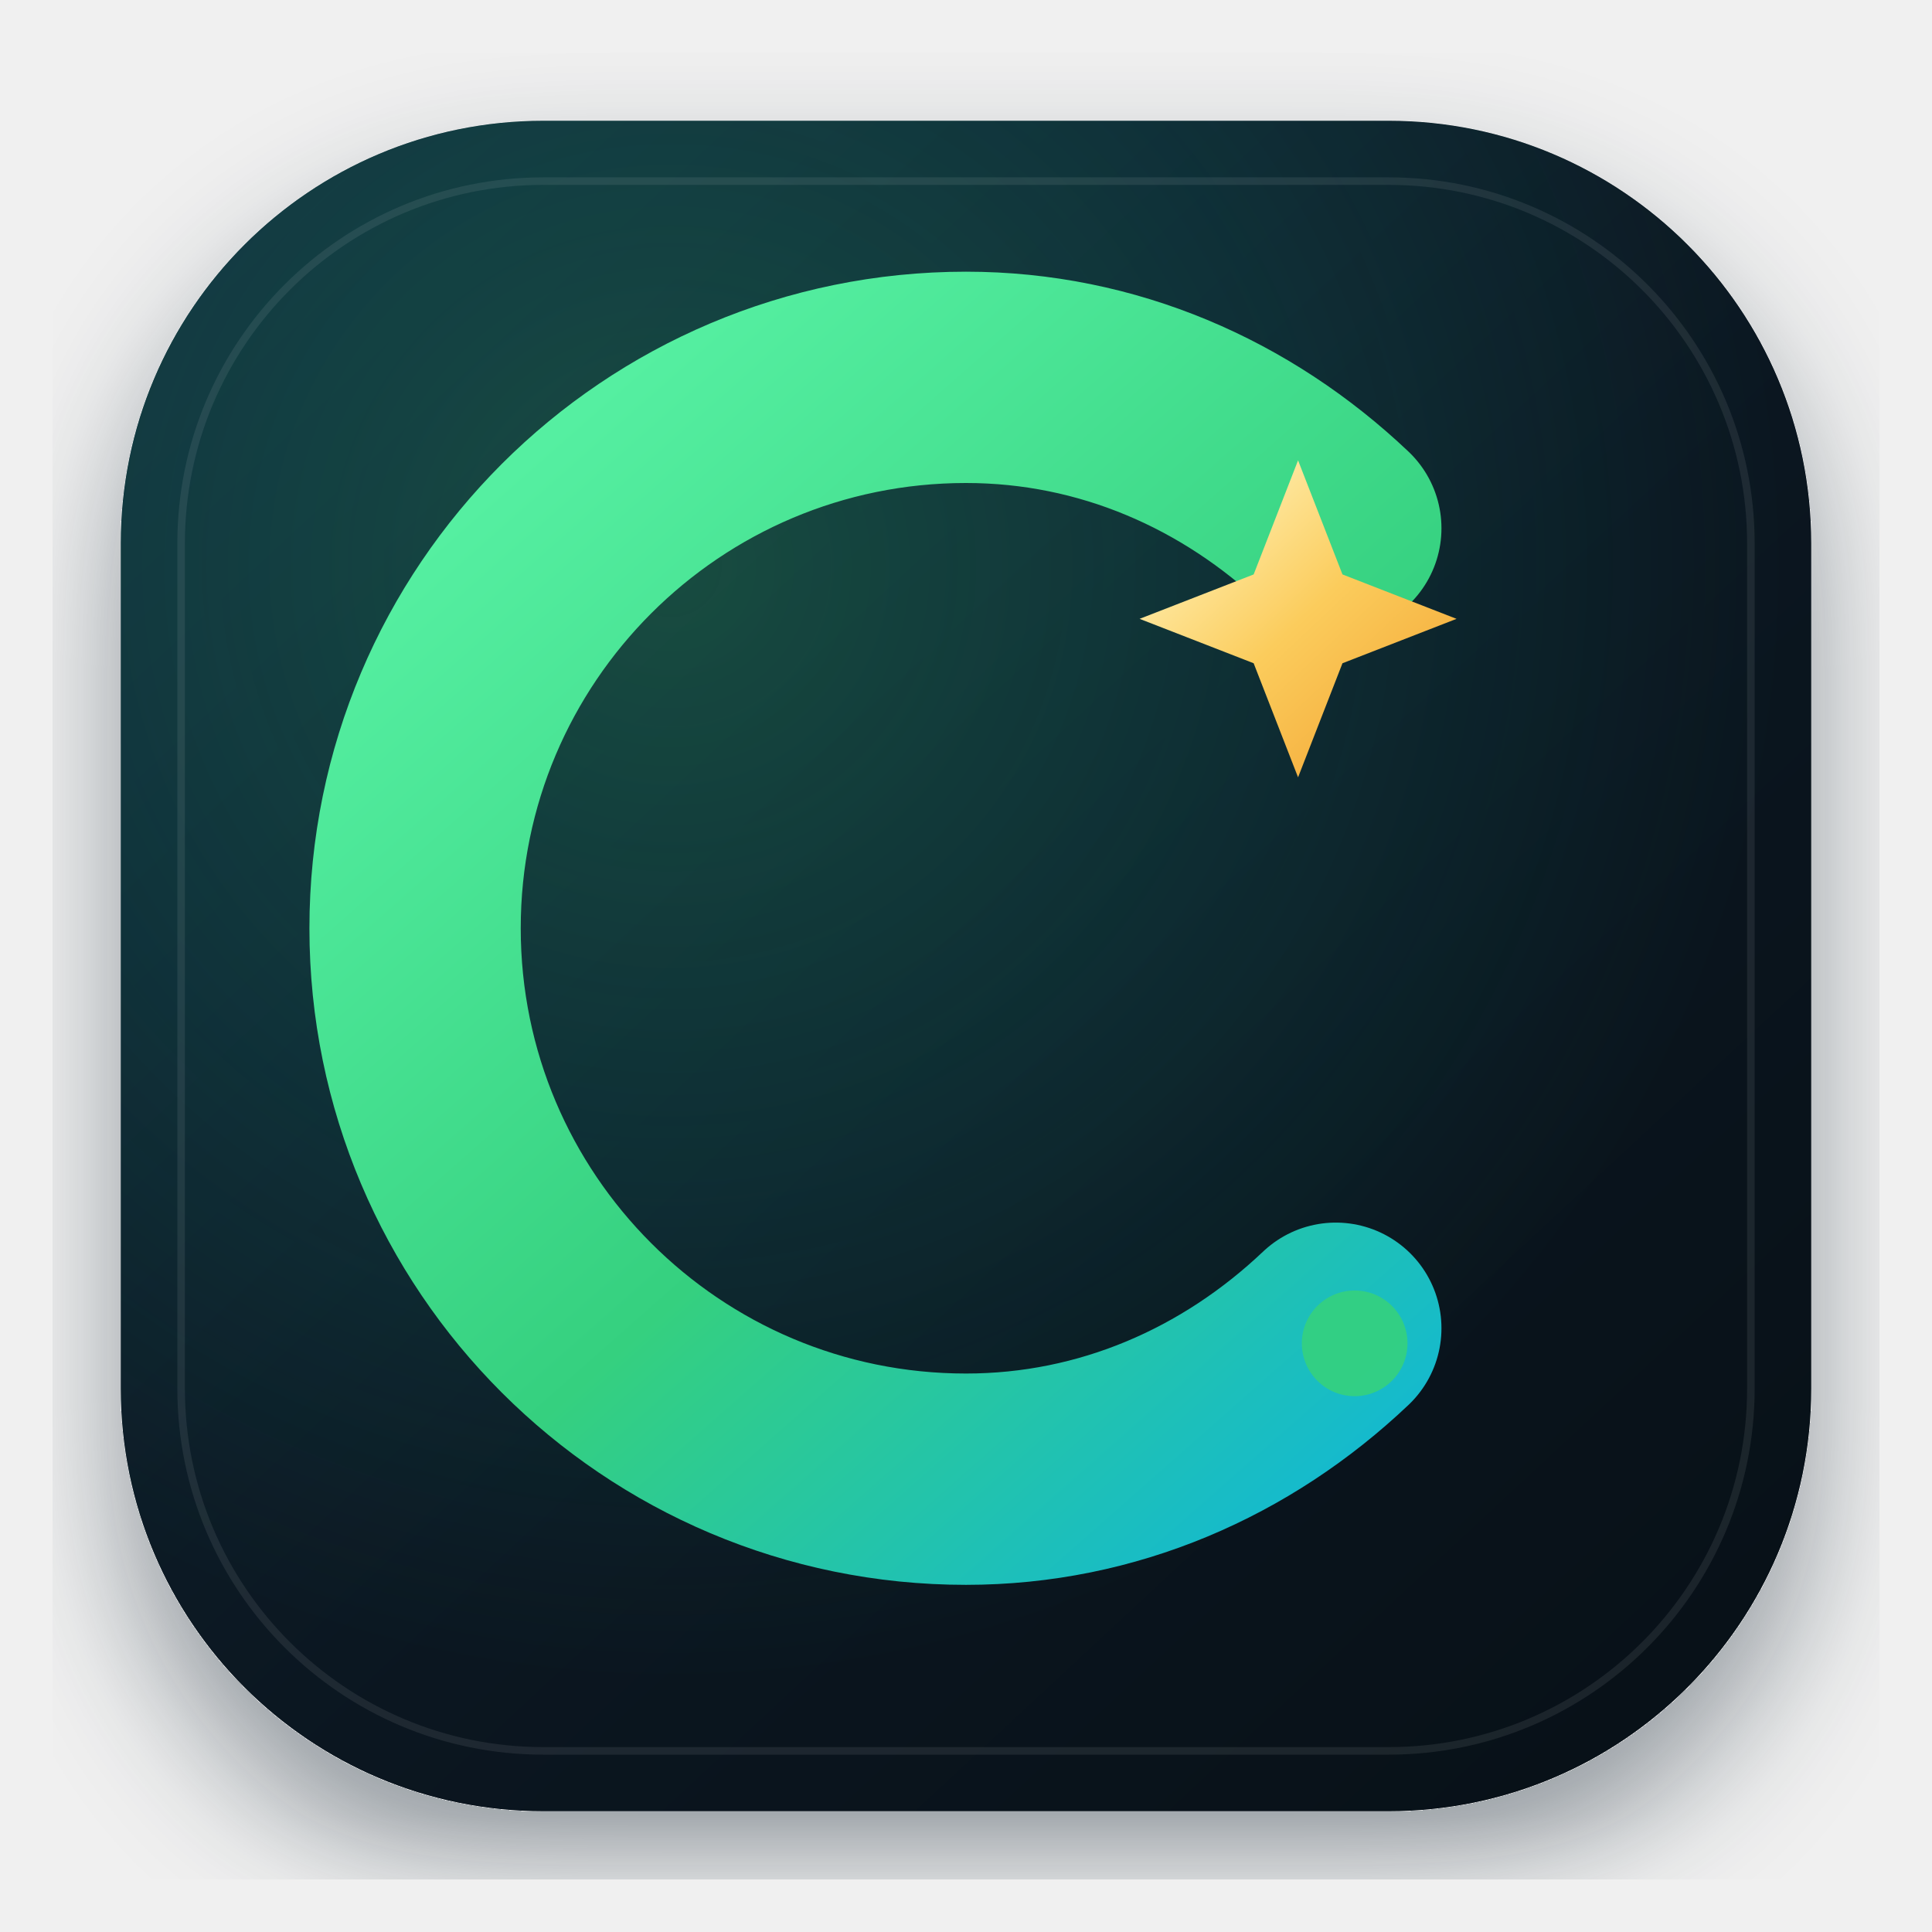
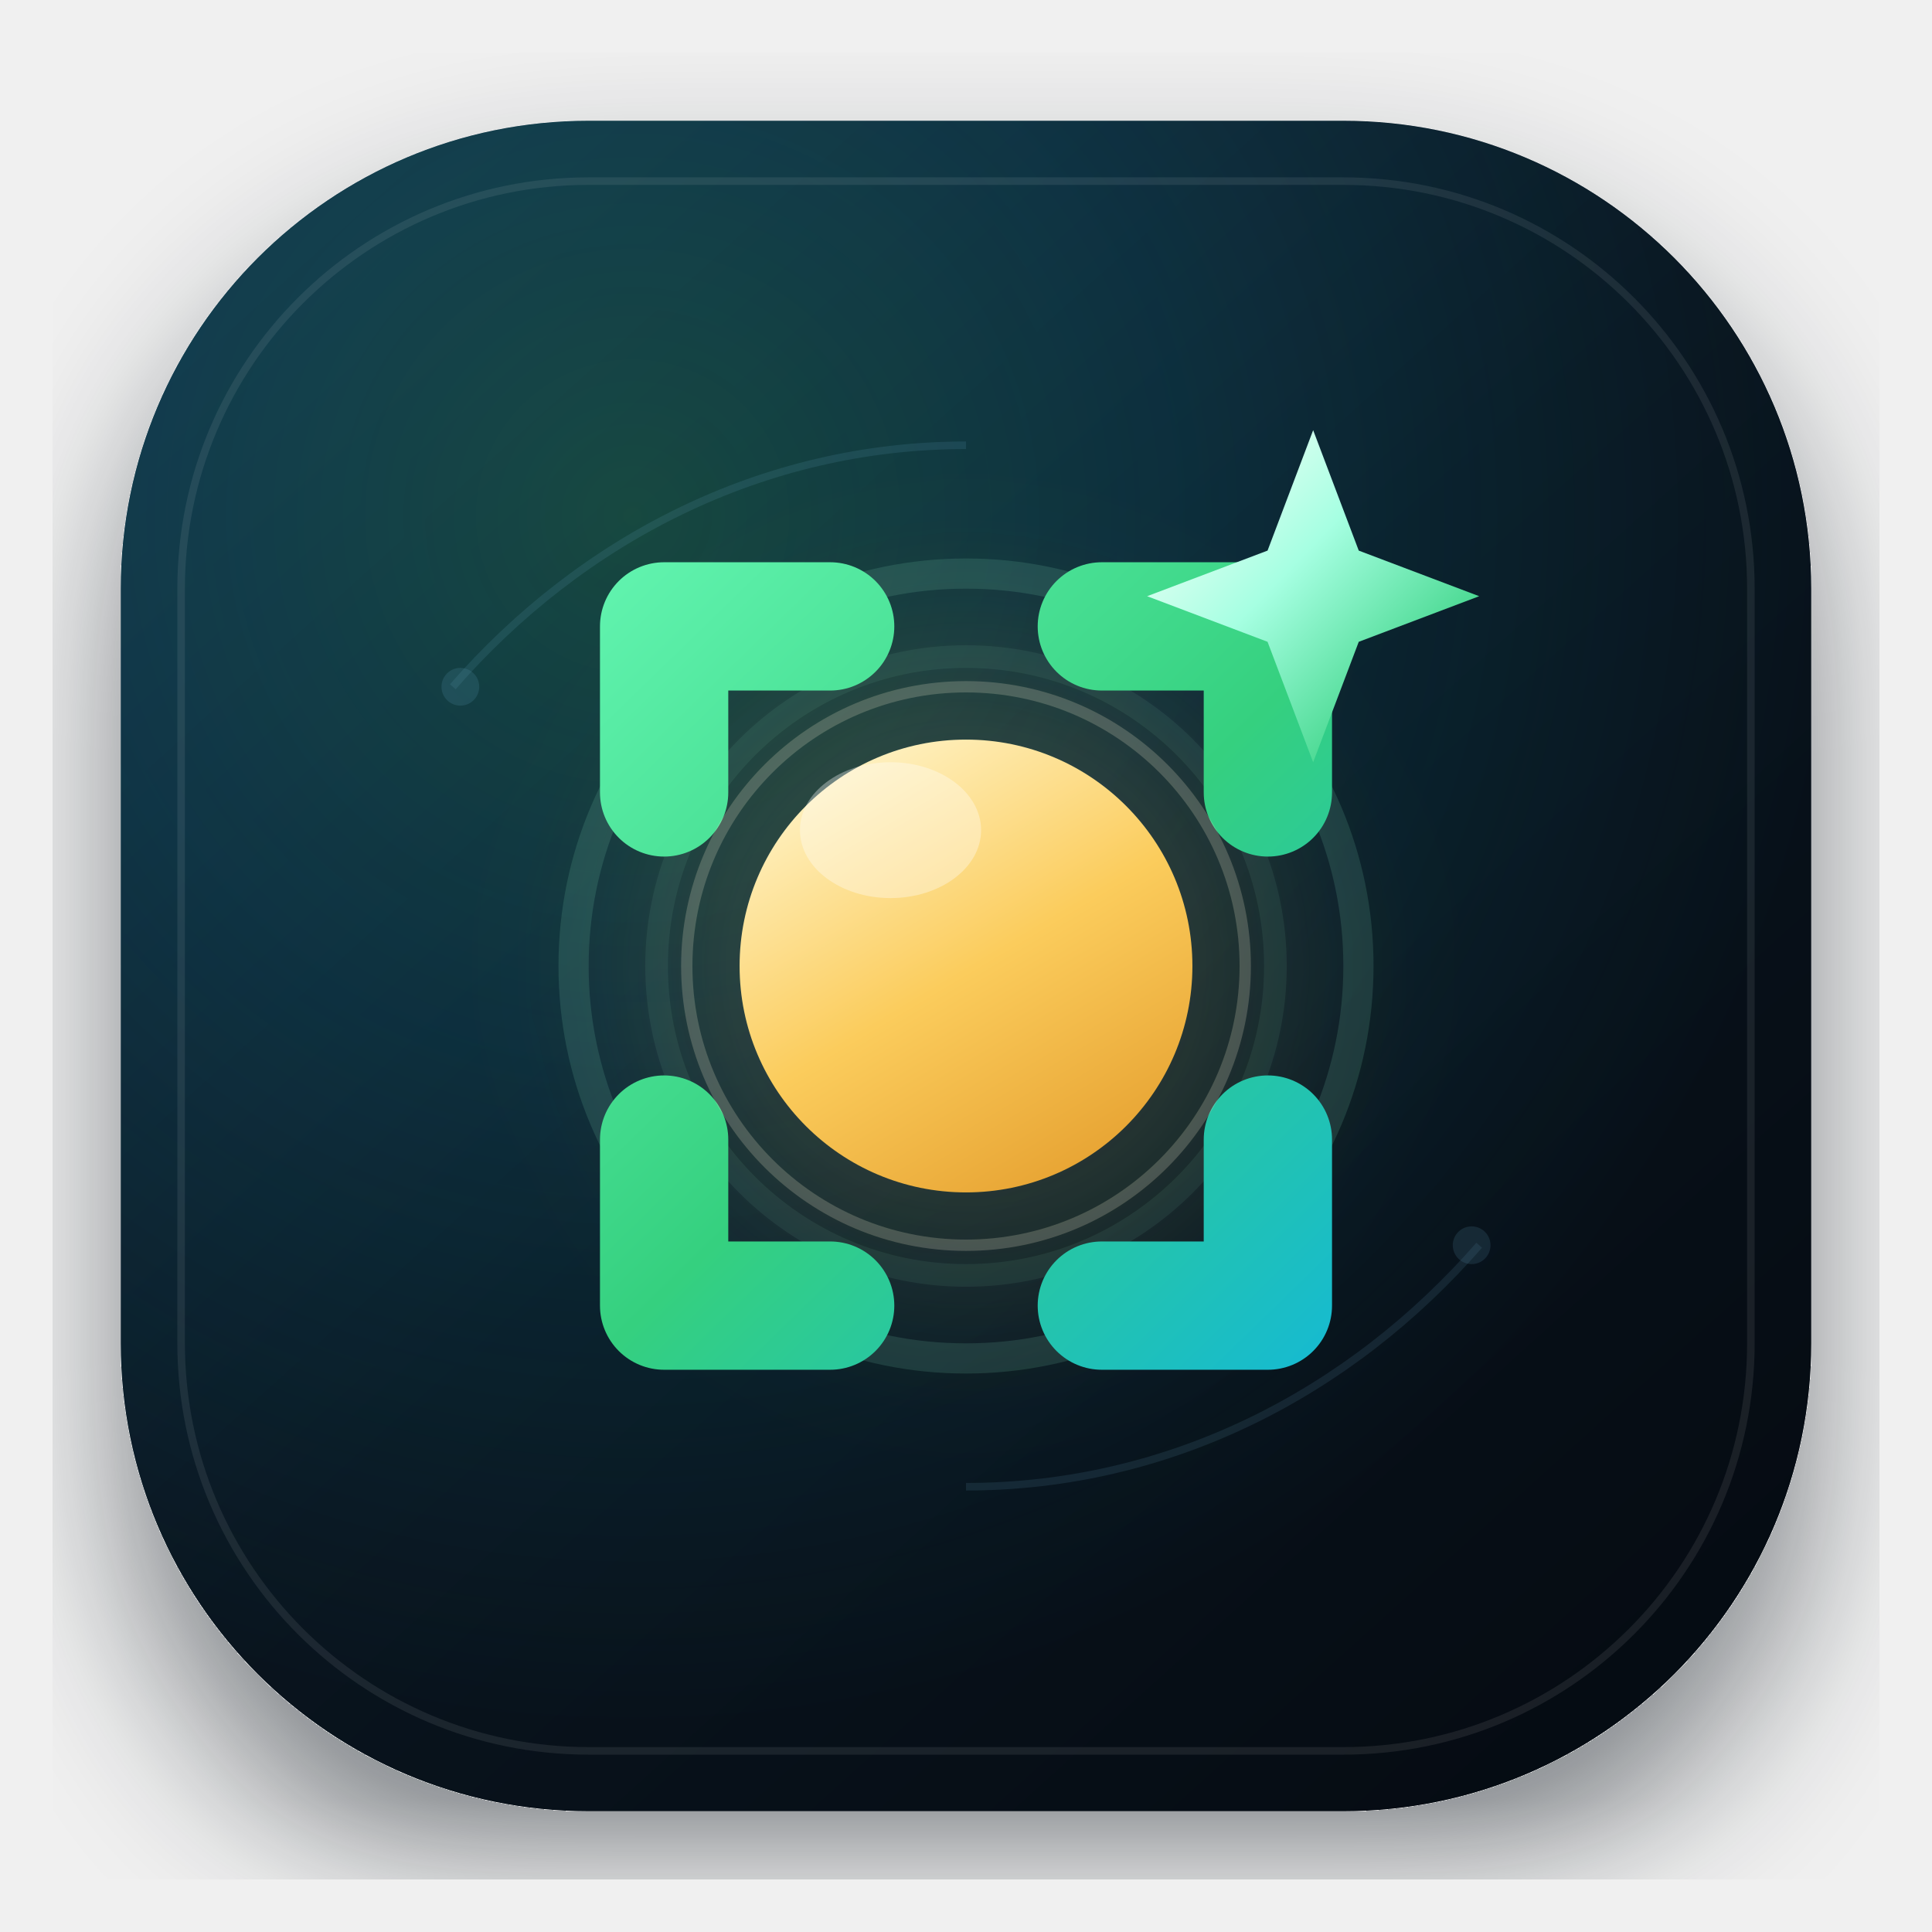
<svg xmlns="http://www.w3.org/2000/svg" width="512" height="512" viewBox="0 0 512 512" fill="none">
  <defs>
-     <linearGradient id="bg" x1="68" y1="56" x2="438" y2="454" gradientUnits="userSpaceOnUse">
-       <stop stop-color="#102633" />
-       <stop offset="0.58" stop-color="#0B1620" />
-       <stop offset="1" stop-color="#081118" />
+     <linearGradient id="bg" x1="58" y1="42" x2="442" y2="468" gradientUnits="userSpaceOnUse">
+       <stop stop-color="#12283A" />
+       <stop offset="0.5" stop-color="#09141E" />
+       <stop offset="1" stop-color="#050B12" />
    </linearGradient>
-     <radialGradient id="glow" cx="0" cy="0" r="1" gradientUnits="userSpaceOnUse" gradientTransform="translate(178 150) rotate(43.3) scale(296.268)">
-       <stop stop-color="#35D07F" stop-opacity="0.26" />
-       <stop offset="0.58" stop-color="#1CB8A4" stop-opacity="0.12" />
-       <stop offset="1" stop-color="#1CB8A4" stop-opacity="0" />
+     <radialGradient id="bgGlow" cx="0" cy="0" r="1" gradientUnits="userSpaceOnUse" gradientTransform="translate(168 136) rotate(44.318) scale(322.617)">
+       <stop stop-color="#35D07F" stop-opacity="0.24" />
+       <stop offset="0.45" stop-color="#19B8D4" stop-opacity="0.14" />
+       <stop offset="1" stop-color="#19B8D4" stop-opacity="0" />
    </radialGradient>
-     <linearGradient id="mark" x1="132" y1="120" x2="372" y2="392" gradientUnits="userSpaceOnUse">
-       <stop stop-color="#56F0A2" />
-       <stop offset="0.55" stop-color="#35D07F" />
-       <stop offset="1" stop-color="#12B8D4" />
+     <linearGradient id="frame" x1="152" y1="150" x2="360" y2="364" gradientUnits="userSpaceOnUse">
+       <stop stop-color="#63F5B1" />
+       <stop offset="0.52" stop-color="#35D07F" />
+       <stop offset="1" stop-color="#14B9D6" />
    </linearGradient>
-     <linearGradient id="spark" x1="312" y1="132" x2="375" y2="199" gradientUnits="userSpaceOnUse">
-       <stop stop-color="#FFF2B8" />
-       <stop offset="0.5" stop-color="#FBCC5C" />
-       <stop offset="1" stop-color="#F4A938" />
+     <linearGradient id="button" x1="224" y1="196" x2="298" y2="320" gradientUnits="userSpaceOnUse">
+       <stop stop-color="#FFF4C9" />
+       <stop offset="0.48" stop-color="#FBCC5C" />
+       <stop offset="1" stop-color="#E39B2A" />
    </linearGradient>
-     <filter id="shadow" x="14" y="14" width="484" height="484" filterUnits="userSpaceOnUse" color-interpolation-filters="sRGB">
+     <radialGradient id="buttonGlow" cx="0" cy="0" r="1" gradientUnits="userSpaceOnUse" gradientTransform="translate(256 256) rotate(90) scale(112)">
+       <stop stop-color="#FBCC5C" stop-opacity="0.36" />
+       <stop offset="1" stop-color="#FBCC5C" stop-opacity="0" />
+     </radialGradient>
+     <linearGradient id="spark" x1="314" y1="118" x2="382" y2="184" gradientUnits="userSpaceOnUse">
+       <stop stop-color="#F7FFF8" />
+       <stop offset="0.45" stop-color="#A6FFE2" />
+       <stop offset="1" stop-color="#35D07F" />
+     </linearGradient>
+     <filter id="outerShadow" x="14" y="14" width="484" height="484" filterUnits="userSpaceOnUse" color-interpolation-filters="sRGB">
      <feFlood flood-opacity="0" result="BackgroundImageFix" />
      <feColorMatrix in="SourceAlpha" type="matrix" values="0 0 0 0 0 0 0 0 0 0 0 0 0 0 0 0 0 0 127 0" result="hardAlpha" />
-       <feOffset dy="18" />
-       <feGaussianBlur stdDeviation="18" />
+       <feOffset dy="24" />
+       <feGaussianBlur stdDeviation="22" />
      <feComposite in2="hardAlpha" operator="out" />
-       <feColorMatrix type="matrix" values="0 0 0 0 0.012 0 0 0 0 0.082 0 0 0 0 0.141 0 0 0 0.4 0" />
+       <feColorMatrix type="matrix" values="0 0 0 0 0.012 0 0 0 0 0.047 0 0 0 0 0.082 0 0 0 0.48 0" />
      <feBlend mode="normal" in2="BackgroundImageFix" result="effect1_dropShadow_1_1" />
      <feBlend mode="normal" in="SourceGraphic" in2="effect1_dropShadow_1_1" result="shape" />
    </filter>
+     <filter id="softGlow" x="82" y="82" width="348" height="348" filterUnits="userSpaceOnUse" color-interpolation-filters="sRGB">
+       <feFlood flood-opacity="0" result="BackgroundImageFix" />
+       <feBlend mode="normal" in="SourceGraphic" in2="BackgroundImageFix" result="shape" />
+       <feGaussianBlur stdDeviation="16" result="effect1_foregroundBlur_1_1" />
+     </filter>
  </defs>
-   <g filter="url(#shadow)">
-     <rect x="32" y="32" width="448" height="448" rx="112" fill="url(#bg)" />
-     <rect x="32" y="32" width="448" height="448" rx="112" fill="url(#glow)" />
-     <rect x="48" y="48" width="416" height="416" rx="96" stroke="#FFFFFF" stroke-opacity="0.08" stroke-width="2" />
-     <path d="M354 140C327.68 115.037 293.533 100 256 100C175.366 100 110 165.366 110 246C110 326.634 175.366 392 256 392C293.533 392 327.68 376.963 354 352" stroke="url(#mark)" stroke-width="56" stroke-linecap="round" stroke-linejoin="round" />
-     <circle cx="359" cy="356" r="14" fill="#35D07F" fill-opacity="0.92" />
-     <path d="M344 122L355.769 152.231L386 164L355.769 175.769L344 206L332.231 175.769L302 164L332.231 152.231L344 122Z" fill="url(#spark)" />
+   <g filter="url(#outerShadow)">
+     <rect x="32" y="32" width="448" height="448" rx="124" fill="url(#bg)" />
+     <rect x="32" y="32" width="448" height="448" rx="124" fill="url(#bgGlow)" />
+     <rect x="48" y="48" width="416" height="416" rx="108" stroke="#FFFFFF" stroke-opacity="0.08" stroke-width="2" />
+     <g opacity="0.55">
+       <path d="M120 182C154 143 202 118 256 118" stroke="#8CD9FF" stroke-opacity="0.18" stroke-width="2" />
+       <path d="M392 330C358 369 310 394 256 394" stroke="#8CD9FF" stroke-opacity="0.18" stroke-width="2" />
+       <circle cx="122" cy="182" r="5" fill="#8CD9FF" fill-opacity="0.2" />
+       <circle cx="390" cy="330" r="5" fill="#8CD9FF" fill-opacity="0.2" />
+     </g>
+     <g filter="url(#softGlow)" opacity="0.7">
+       <circle cx="256" cy="256" r="118" fill="url(#buttonGlow)" />
+     </g>
+     <circle cx="256" cy="256" r="104" stroke="#8BE7C7" stroke-opacity="0.14" stroke-width="8" />
+     <circle cx="256" cy="256" r="82" stroke="#8BE7C7" stroke-opacity="0.08" stroke-width="6" />
+     <path d="M176 210V166H220" stroke="url(#frame)" stroke-width="34" stroke-linecap="round" stroke-linejoin="round" />
+     <path d="M292 166H336V210" stroke="url(#frame)" stroke-width="34" stroke-linecap="round" stroke-linejoin="round" />
+     <path d="M220 346H176V302" stroke="url(#frame)" stroke-width="34" stroke-linecap="round" stroke-linejoin="round" />
+     <path d="M336 302V346H292" stroke="url(#frame)" stroke-width="34" stroke-linecap="round" stroke-linejoin="round" />
+     <circle cx="256" cy="256" r="60" fill="url(#button)" />
+     <circle cx="256" cy="256" r="74" stroke="#FFF8D8" stroke-opacity="0.2" stroke-width="3" />
+     <ellipse cx="236" cy="220" rx="24" ry="18" fill="#FFFFFF" fill-opacity="0.34" />
+     <path d="M348 114L360.084 145.916L392 158L360.084 170.084L348 202L335.916 170.084L304 158L335.916 145.916L348 114Z" fill="url(#spark)" />
  </g>
</svg>
